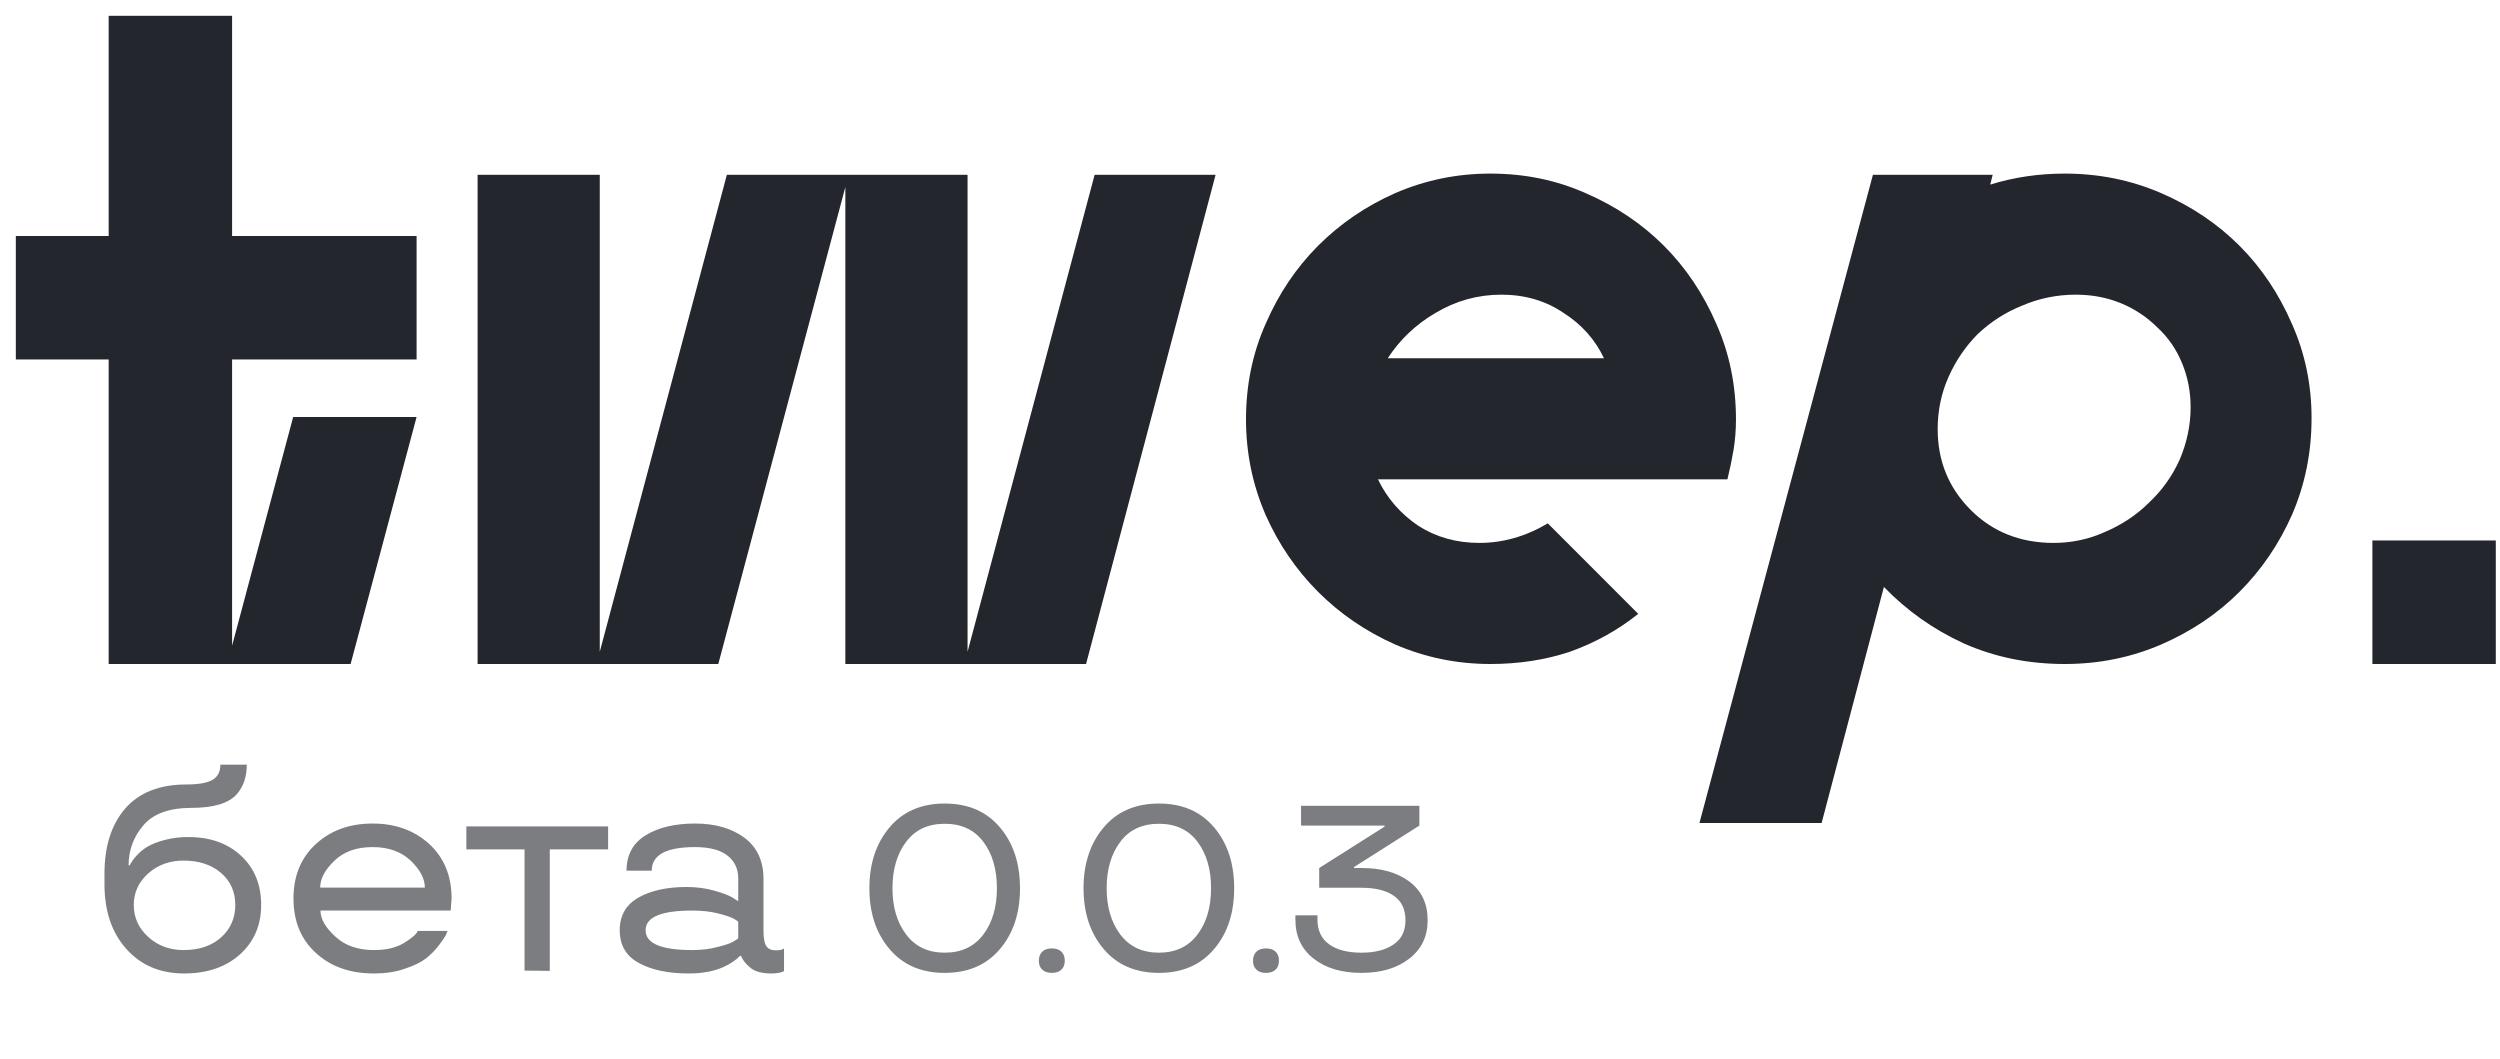
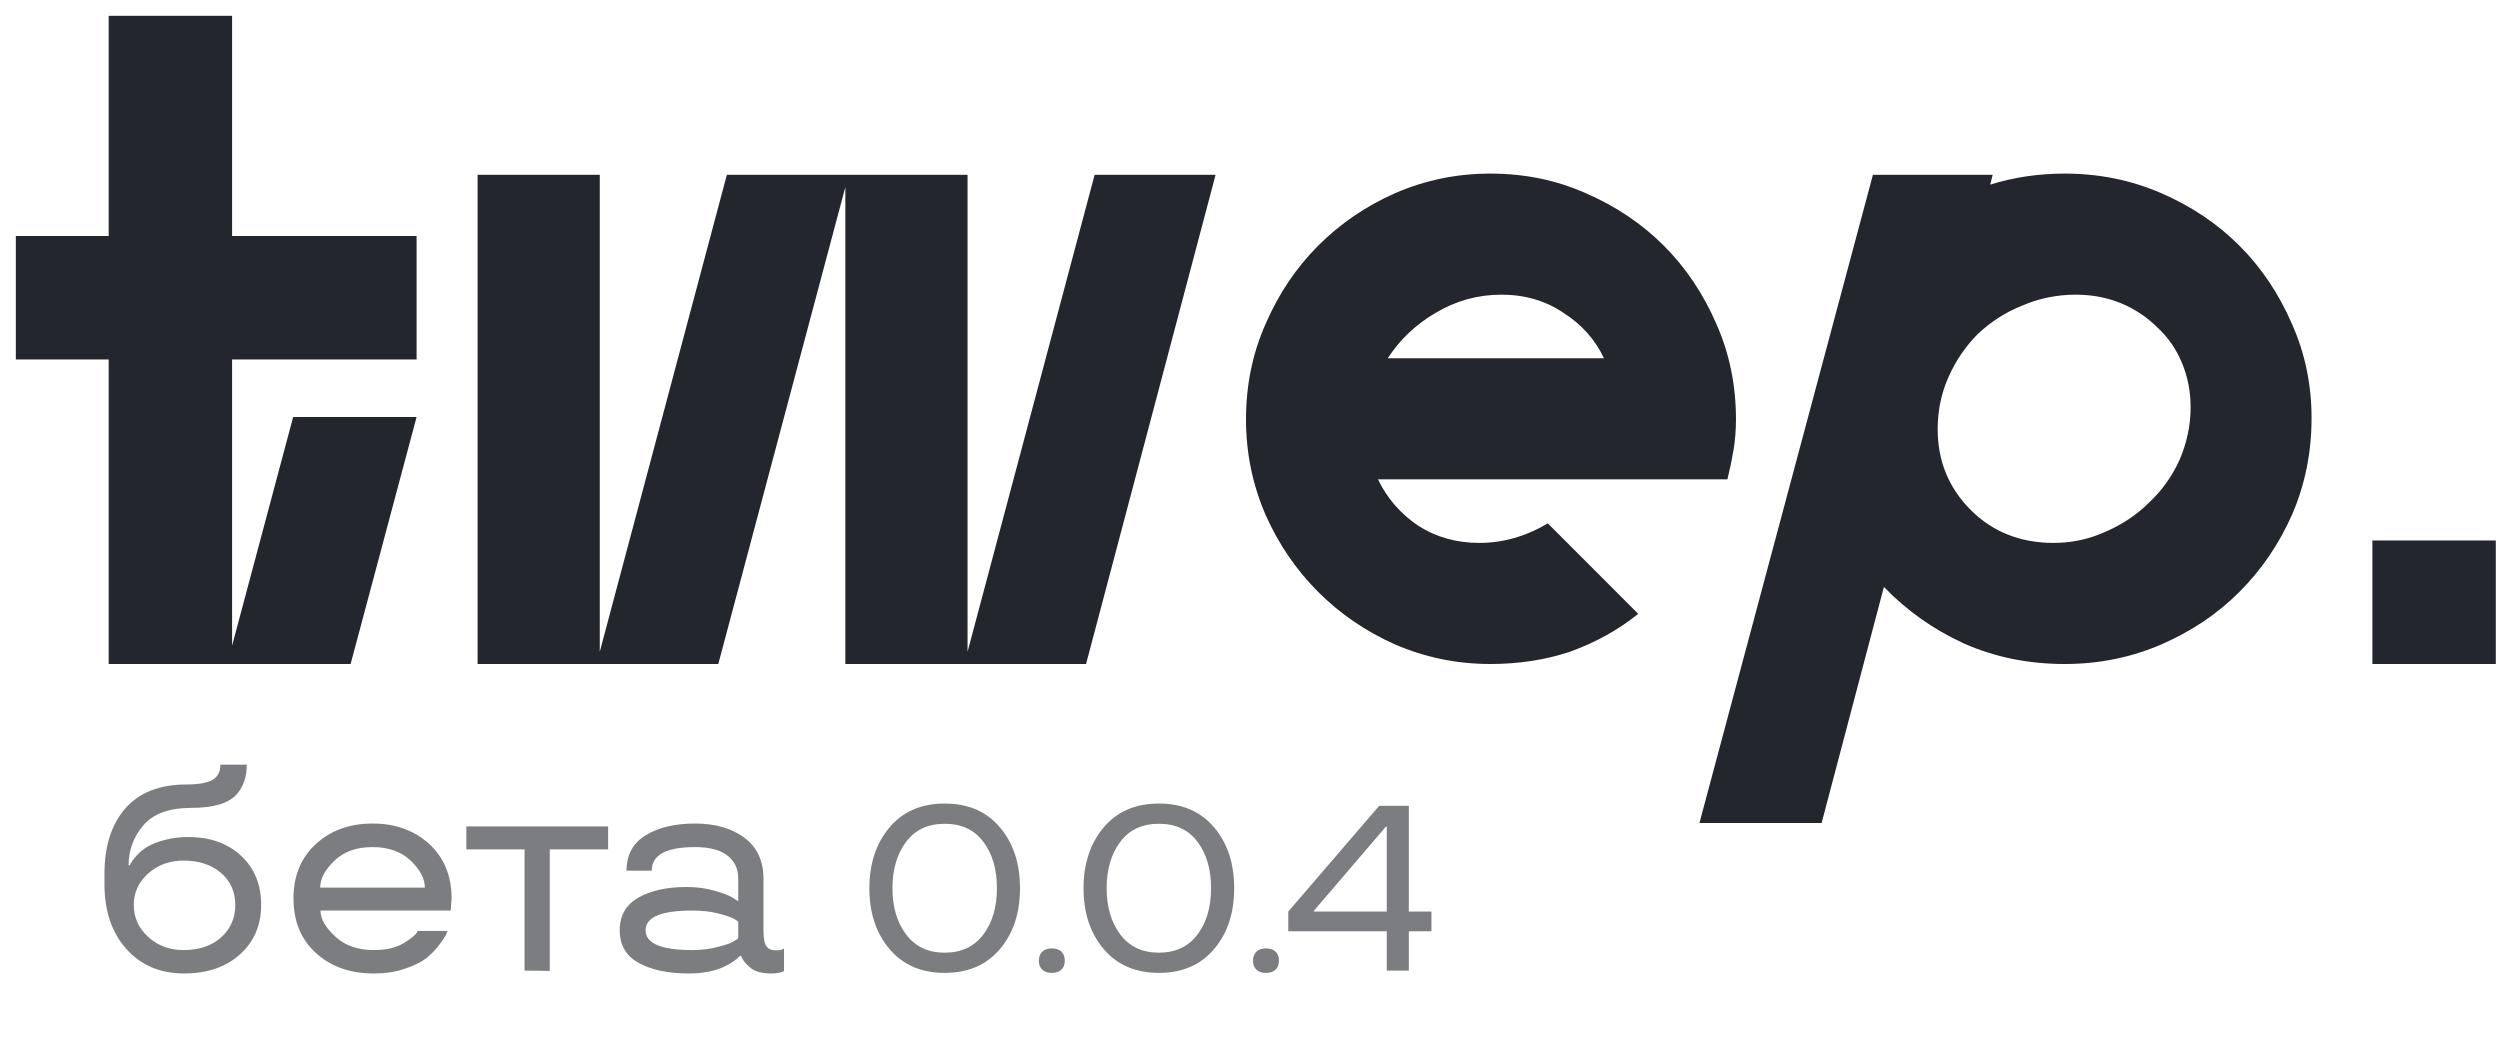
<svg xmlns="http://www.w3.org/2000/svg" width="85" height="36" viewBox="0 0 85 36" fill="none">
  <path d="M3.695 12.222V22.576H11.921L14.164 14.177H9.968L7.891 21.952V12.222H14.164V8.023H7.891V0.538H3.695V8.023H0.538V12.222H3.695Z" fill="#23262D" />
  <path d="M41.33 5.944H37.217L32.897 22.16V5.944H24.713L20.392 22.16V5.944H16.238V22.576H24.422L28.742 6.36V22.576H36.926L41.33 5.944Z" fill="#23262D" />
  <path d="M50.299 18.459C49.523 18.459 48.831 18.265 48.222 17.877C47.612 17.462 47.156 16.935 46.851 16.297H58.732C58.815 15.965 58.884 15.632 58.94 15.299C58.995 14.967 59.023 14.62 59.023 14.26C59.023 13.096 58.801 12.014 58.358 11.017C57.915 9.991 57.32 9.104 56.572 8.355C55.824 7.607 54.938 7.011 53.913 6.568C52.916 6.124 51.836 5.902 50.673 5.902C49.537 5.902 48.457 6.124 47.432 6.568C46.435 7.011 45.563 7.607 44.815 8.355C44.068 9.104 43.472 9.991 43.029 11.017C42.586 12.014 42.364 13.096 42.364 14.26C42.364 15.396 42.586 16.477 43.029 17.503C43.472 18.501 44.068 19.374 44.815 20.123C45.563 20.871 46.435 21.467 47.432 21.911C48.457 22.354 49.537 22.576 50.673 22.576C51.642 22.576 52.542 22.437 53.373 22.16C54.232 21.855 55.007 21.425 55.7 20.871L52.625 17.794C51.878 18.238 51.102 18.459 50.299 18.459ZM51.047 10.019C51.85 10.019 52.556 10.227 53.165 10.642C53.775 11.03 54.232 11.543 54.536 12.181H47.183C47.599 11.543 48.139 11.03 48.803 10.642C49.496 10.227 50.244 10.019 51.047 10.019Z" fill="#23262D" />
  <path d="M67.751 5.944H63.679L57.781 27.981H61.935L64.053 19.956C64.829 20.76 65.729 21.398 66.754 21.869C67.806 22.34 68.955 22.576 70.202 22.576C71.365 22.576 72.459 22.354 73.484 21.911C74.508 21.467 75.394 20.871 76.142 20.123C76.89 19.374 77.485 18.501 77.928 17.503C78.372 16.477 78.593 15.383 78.593 14.218C78.593 13.082 78.372 12.014 77.928 11.017C77.485 9.991 76.89 9.104 76.142 8.355C75.394 7.607 74.508 7.011 73.484 6.568C72.459 6.124 71.365 5.902 70.202 5.902C69.315 5.902 68.471 6.027 67.668 6.276L67.751 5.944ZM65.881 14.592C65.881 13.955 66.006 13.359 66.255 12.805C66.504 12.25 66.837 11.765 67.252 11.349C67.695 10.934 68.194 10.615 68.748 10.393C69.329 10.143 69.939 10.019 70.576 10.019C71.129 10.019 71.642 10.116 72.113 10.31C72.583 10.504 72.999 10.781 73.359 11.141C73.719 11.474 73.996 11.876 74.19 12.347C74.384 12.818 74.481 13.317 74.481 13.844C74.481 14.454 74.356 15.05 74.107 15.632C73.857 16.186 73.511 16.672 73.068 17.087C72.653 17.503 72.154 17.836 71.573 18.085C71.019 18.335 70.437 18.459 69.828 18.459C68.692 18.459 67.751 18.085 67.003 17.337C66.255 16.588 65.881 15.674 65.881 14.592Z" fill="#23262D" />
  <path d="M84.857 22.576V18.376H80.661V22.576H84.857Z" fill="#23262D" />
  <g opacity="0.6">
    <path d="M6.501 27.468C5.759 27.468 5.218 27.663 4.88 28.054C4.541 28.448 4.372 28.903 4.372 29.421H4.411C4.457 29.323 4.536 29.211 4.65 29.084C4.755 28.97 4.873 28.872 5.007 28.791C5.16 28.7 5.36 28.622 5.607 28.557C5.855 28.491 6.118 28.459 6.398 28.459C7.144 28.459 7.744 28.672 8.2 29.099C8.653 29.522 8.879 30.078 8.879 30.769C8.879 31.455 8.64 32.015 8.161 32.448C7.679 32.881 7.046 33.098 6.262 33.098C5.448 33.098 4.794 32.821 4.299 32.268C3.801 31.714 3.552 30.979 3.552 30.061V29.709C3.552 28.771 3.788 28.031 4.26 27.487C4.735 26.944 5.428 26.672 6.34 26.672C6.75 26.672 7.045 26.62 7.224 26.516C7.403 26.412 7.492 26.239 7.492 25.998H8.391C8.391 26.402 8.28 26.734 8.059 26.994C7.788 27.31 7.269 27.468 6.501 27.468ZM7.517 31.872C7.839 31.582 8 31.215 8 30.769C8 30.323 7.839 29.96 7.517 29.68C7.188 29.4 6.763 29.26 6.242 29.26C5.767 29.26 5.365 29.406 5.036 29.699C4.711 29.992 4.548 30.349 4.548 30.769C4.548 31.195 4.711 31.556 5.036 31.852C5.362 32.152 5.764 32.302 6.242 32.302C6.773 32.302 7.198 32.158 7.517 31.872ZM15.354 30.549L15.324 30.959H10.896C10.896 31.239 11.062 31.532 11.394 31.838C11.722 32.147 12.163 32.302 12.717 32.302C13.124 32.302 13.457 32.225 13.718 32.072C13.933 31.942 14.082 31.825 14.167 31.721L14.206 31.652H15.217C15.197 31.701 15.176 31.752 15.153 31.804C15.111 31.879 15.031 31.994 14.914 32.15C14.787 32.316 14.639 32.465 14.47 32.595C14.307 32.722 14.068 32.837 13.752 32.941C13.453 33.046 13.107 33.098 12.717 33.098C11.906 33.098 11.249 32.867 10.744 32.404C10.233 31.942 9.978 31.324 9.978 30.549C9.978 29.781 10.231 29.164 10.739 28.698C11.244 28.233 11.887 28 12.668 28C13.443 28 14.086 28.233 14.597 28.698C15.101 29.164 15.354 29.781 15.354 30.549ZM13.967 29.265C13.641 28.955 13.208 28.801 12.668 28.801C12.121 28.801 11.688 28.955 11.369 29.265C11.047 29.574 10.886 29.878 10.886 30.178H14.445C14.445 29.878 14.286 29.574 13.967 29.265ZM17.834 28.879H15.856V28.098H20.676V28.879H18.693V33.01L17.834 33V28.879ZM21.071 31.628C21.071 31.127 21.285 30.756 21.711 30.515C22.134 30.277 22.678 30.158 23.342 30.158C23.68 30.158 23.993 30.199 24.279 30.28C24.579 30.365 24.789 30.445 24.909 30.52L25.1 30.642V29.87C25.1 29.538 24.977 29.278 24.733 29.089C24.489 28.897 24.121 28.801 23.63 28.801C22.65 28.801 22.16 29.068 22.16 29.602H21.301C21.304 29.061 21.524 28.659 21.96 28.395C22.393 28.132 22.95 28 23.63 28C24.314 28 24.872 28.16 25.305 28.479C25.738 28.801 25.956 29.265 25.959 29.87V31.652C25.959 31.9 25.991 32.072 26.057 32.17C26.122 32.264 26.229 32.312 26.379 32.312C26.509 32.312 26.595 32.294 26.638 32.258L26.657 32.248V33.02C26.556 33.072 26.41 33.098 26.218 33.098C25.892 33.098 25.651 33.028 25.495 32.888C25.371 32.783 25.28 32.675 25.222 32.56L25.197 32.502H25.158C25.077 32.583 24.994 32.652 24.909 32.707C24.808 32.775 24.698 32.836 24.577 32.888C24.258 33.028 23.869 33.098 23.41 33.098C22.717 33.098 22.154 32.979 21.721 32.741C21.288 32.507 21.071 32.136 21.071 31.628ZM23.537 30.959C22.479 30.959 21.95 31.182 21.95 31.628C21.95 32.077 22.479 32.302 23.537 32.302C23.85 32.302 24.134 32.268 24.392 32.199C24.645 32.137 24.82 32.079 24.914 32.023C25.002 31.978 25.064 31.937 25.1 31.901V31.34C25.064 31.304 25.002 31.263 24.914 31.218C24.803 31.166 24.631 31.11 24.396 31.052C24.146 30.99 23.859 30.959 23.537 30.959Z" fill="#23262D" />
-     <path d="M33.996 32.27C33.54 32.809 32.915 33.078 32.121 33.078C31.327 33.078 30.702 32.809 30.246 32.27C29.788 31.733 29.559 31.043 29.559 30.199C29.559 29.361 29.788 28.671 30.246 28.129C30.702 27.59 31.327 27.32 32.121 27.32C32.915 27.32 33.54 27.59 33.996 28.129C34.452 28.665 34.68 29.355 34.68 30.199C34.68 31.046 34.452 31.736 33.996 32.27ZM33.895 30.199C33.895 29.556 33.741 29.03 33.434 28.621C33.126 28.212 32.689 28.008 32.121 28.008C31.553 28.008 31.116 28.212 30.809 28.621C30.499 29.033 30.344 29.559 30.344 30.199C30.344 30.837 30.499 31.362 30.809 31.773C31.119 32.185 31.556 32.391 32.121 32.391C32.686 32.391 33.124 32.185 33.434 31.773C33.741 31.365 33.895 30.84 33.895 30.199ZM35.438 32.969C35.36 32.898 35.321 32.797 35.321 32.664C35.321 32.534 35.36 32.431 35.438 32.355C35.513 32.283 35.621 32.246 35.762 32.246C35.903 32.246 36.011 32.283 36.086 32.355C36.164 32.431 36.203 32.534 36.203 32.664C36.203 32.797 36.164 32.898 36.086 32.969C36.011 33.042 35.903 33.078 35.762 33.078C35.621 33.078 35.513 33.042 35.438 32.969ZM41.278 32.27C40.822 32.809 40.197 33.078 39.403 33.078C38.609 33.078 37.984 32.809 37.528 32.27C37.07 31.733 36.84 31.043 36.84 30.199C36.84 29.361 37.07 28.671 37.528 28.129C37.984 27.59 38.609 27.32 39.403 27.32C40.197 27.32 40.822 27.59 41.278 28.129C41.734 28.665 41.962 29.355 41.962 30.199C41.962 31.046 41.734 31.736 41.278 32.27ZM41.176 30.199C41.176 29.556 41.023 29.03 40.715 28.621C40.408 28.212 39.971 28.008 39.403 28.008C38.835 28.008 38.398 28.212 38.09 28.621C37.781 29.033 37.626 29.559 37.626 30.199C37.626 30.837 37.781 31.362 38.09 31.773C38.4 32.185 38.838 32.391 39.403 32.391C39.968 32.391 40.406 32.185 40.715 31.773C41.023 31.365 41.176 30.84 41.176 30.199ZM42.72 32.969C42.642 32.898 42.602 32.797 42.602 32.664C42.602 32.534 42.642 32.431 42.72 32.355C42.795 32.283 42.903 32.246 43.044 32.246C43.184 32.246 43.293 32.283 43.368 32.355C43.446 32.431 43.485 32.534 43.485 32.664C43.485 32.797 43.446 32.898 43.368 32.969C43.293 33.042 43.184 33.078 43.044 33.078C42.903 33.078 42.795 33.042 42.72 32.969ZM48.54 31.289C48.54 31.838 48.332 32.273 47.915 32.594C47.499 32.917 46.957 33.078 46.29 33.078C45.616 33.078 45.074 32.917 44.665 32.594C44.251 32.273 44.044 31.831 44.044 31.266V31.121H44.794V31.266C44.794 31.635 44.926 31.915 45.189 32.105C45.452 32.296 45.819 32.391 46.29 32.391C46.749 32.391 47.113 32.297 47.384 32.109C47.652 31.927 47.786 31.654 47.786 31.289C47.786 30.919 47.656 30.643 47.396 30.461C47.135 30.276 46.767 30.184 46.29 30.184H44.853V29.512L47.075 28.105V28.07H44.236V27.398H48.259V28.07L46.036 29.48V29.512H46.29C46.967 29.512 47.512 29.667 47.923 29.977C48.335 30.287 48.54 30.724 48.54 31.289Z" fill="#23262D" />
+     <path d="M33.996 32.27C33.54 32.809 32.915 33.078 32.121 33.078C31.327 33.078 30.702 32.809 30.246 32.27C29.788 31.733 29.559 31.043 29.559 30.199C29.559 29.361 29.788 28.671 30.246 28.129C30.702 27.59 31.327 27.32 32.121 27.32C32.915 27.32 33.54 27.59 33.996 28.129C34.452 28.665 34.68 29.355 34.68 30.199C34.68 31.046 34.452 31.736 33.996 32.27ZM33.895 30.199C33.895 29.556 33.741 29.03 33.434 28.621C33.126 28.212 32.689 28.008 32.121 28.008C31.553 28.008 31.116 28.212 30.809 28.621C30.499 29.033 30.344 29.559 30.344 30.199C30.344 30.837 30.499 31.362 30.809 31.773C31.119 32.185 31.556 32.391 32.121 32.391C32.686 32.391 33.124 32.185 33.434 31.773C33.741 31.365 33.895 30.84 33.895 30.199ZM35.438 32.969C35.36 32.898 35.321 32.797 35.321 32.664C35.321 32.534 35.36 32.431 35.438 32.355C35.513 32.283 35.621 32.246 35.762 32.246C35.903 32.246 36.011 32.283 36.086 32.355C36.164 32.431 36.203 32.534 36.203 32.664C36.203 32.797 36.164 32.898 36.086 32.969C36.011 33.042 35.903 33.078 35.762 33.078C35.621 33.078 35.513 33.042 35.438 32.969ZM41.278 32.27C40.822 32.809 40.197 33.078 39.403 33.078C38.609 33.078 37.984 32.809 37.528 32.27C37.07 31.733 36.84 31.043 36.84 30.199C36.84 29.361 37.07 28.671 37.528 28.129C37.984 27.59 38.609 27.32 39.403 27.32C40.197 27.32 40.822 27.59 41.278 28.129C41.734 28.665 41.962 29.355 41.962 30.199C41.962 31.046 41.734 31.736 41.278 32.27ZM41.176 30.199C41.176 29.556 41.023 29.03 40.715 28.621C40.408 28.212 39.971 28.008 39.403 28.008C38.835 28.008 38.398 28.212 38.09 28.621C37.781 29.033 37.626 29.559 37.626 30.199C37.626 30.837 37.781 31.362 38.09 31.773C38.4 32.185 38.838 32.391 39.403 32.391C39.968 32.391 40.406 32.185 40.715 31.773C41.023 31.365 41.176 30.84 41.176 30.199ZM42.72 32.969C42.642 32.898 42.602 32.797 42.602 32.664C42.602 32.534 42.642 32.431 42.72 32.355C42.795 32.283 42.903 32.246 43.044 32.246C43.184 32.246 43.293 32.283 43.368 32.355C43.446 32.431 43.485 32.534 43.485 32.664C43.485 32.797 43.446 32.898 43.368 32.969C43.293 33.042 43.184 33.078 43.044 33.078C42.903 33.078 42.795 33.042 42.72 32.969ZM47.9 33H47.15V31.664H43.802V30.992L46.892 27.398H47.9V30.992H48.669V31.664H47.9V33ZM44.669 30.969V30.992H47.15V28.105H47.122L44.669 30.969Z" fill="#23262D" />
  </g>
</svg>
